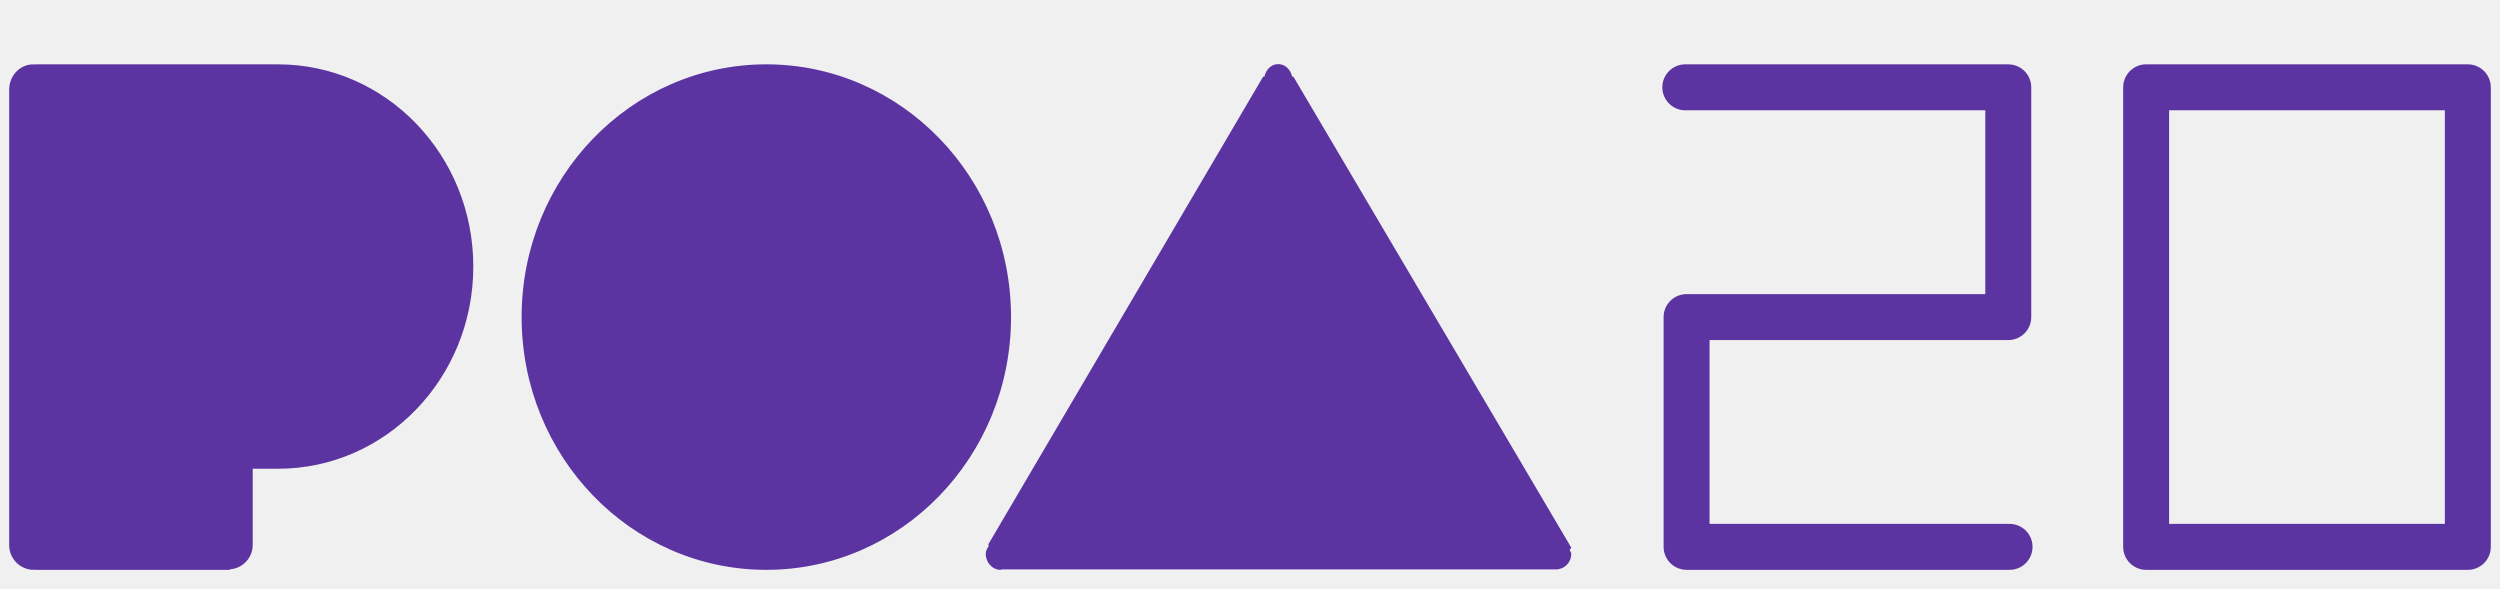
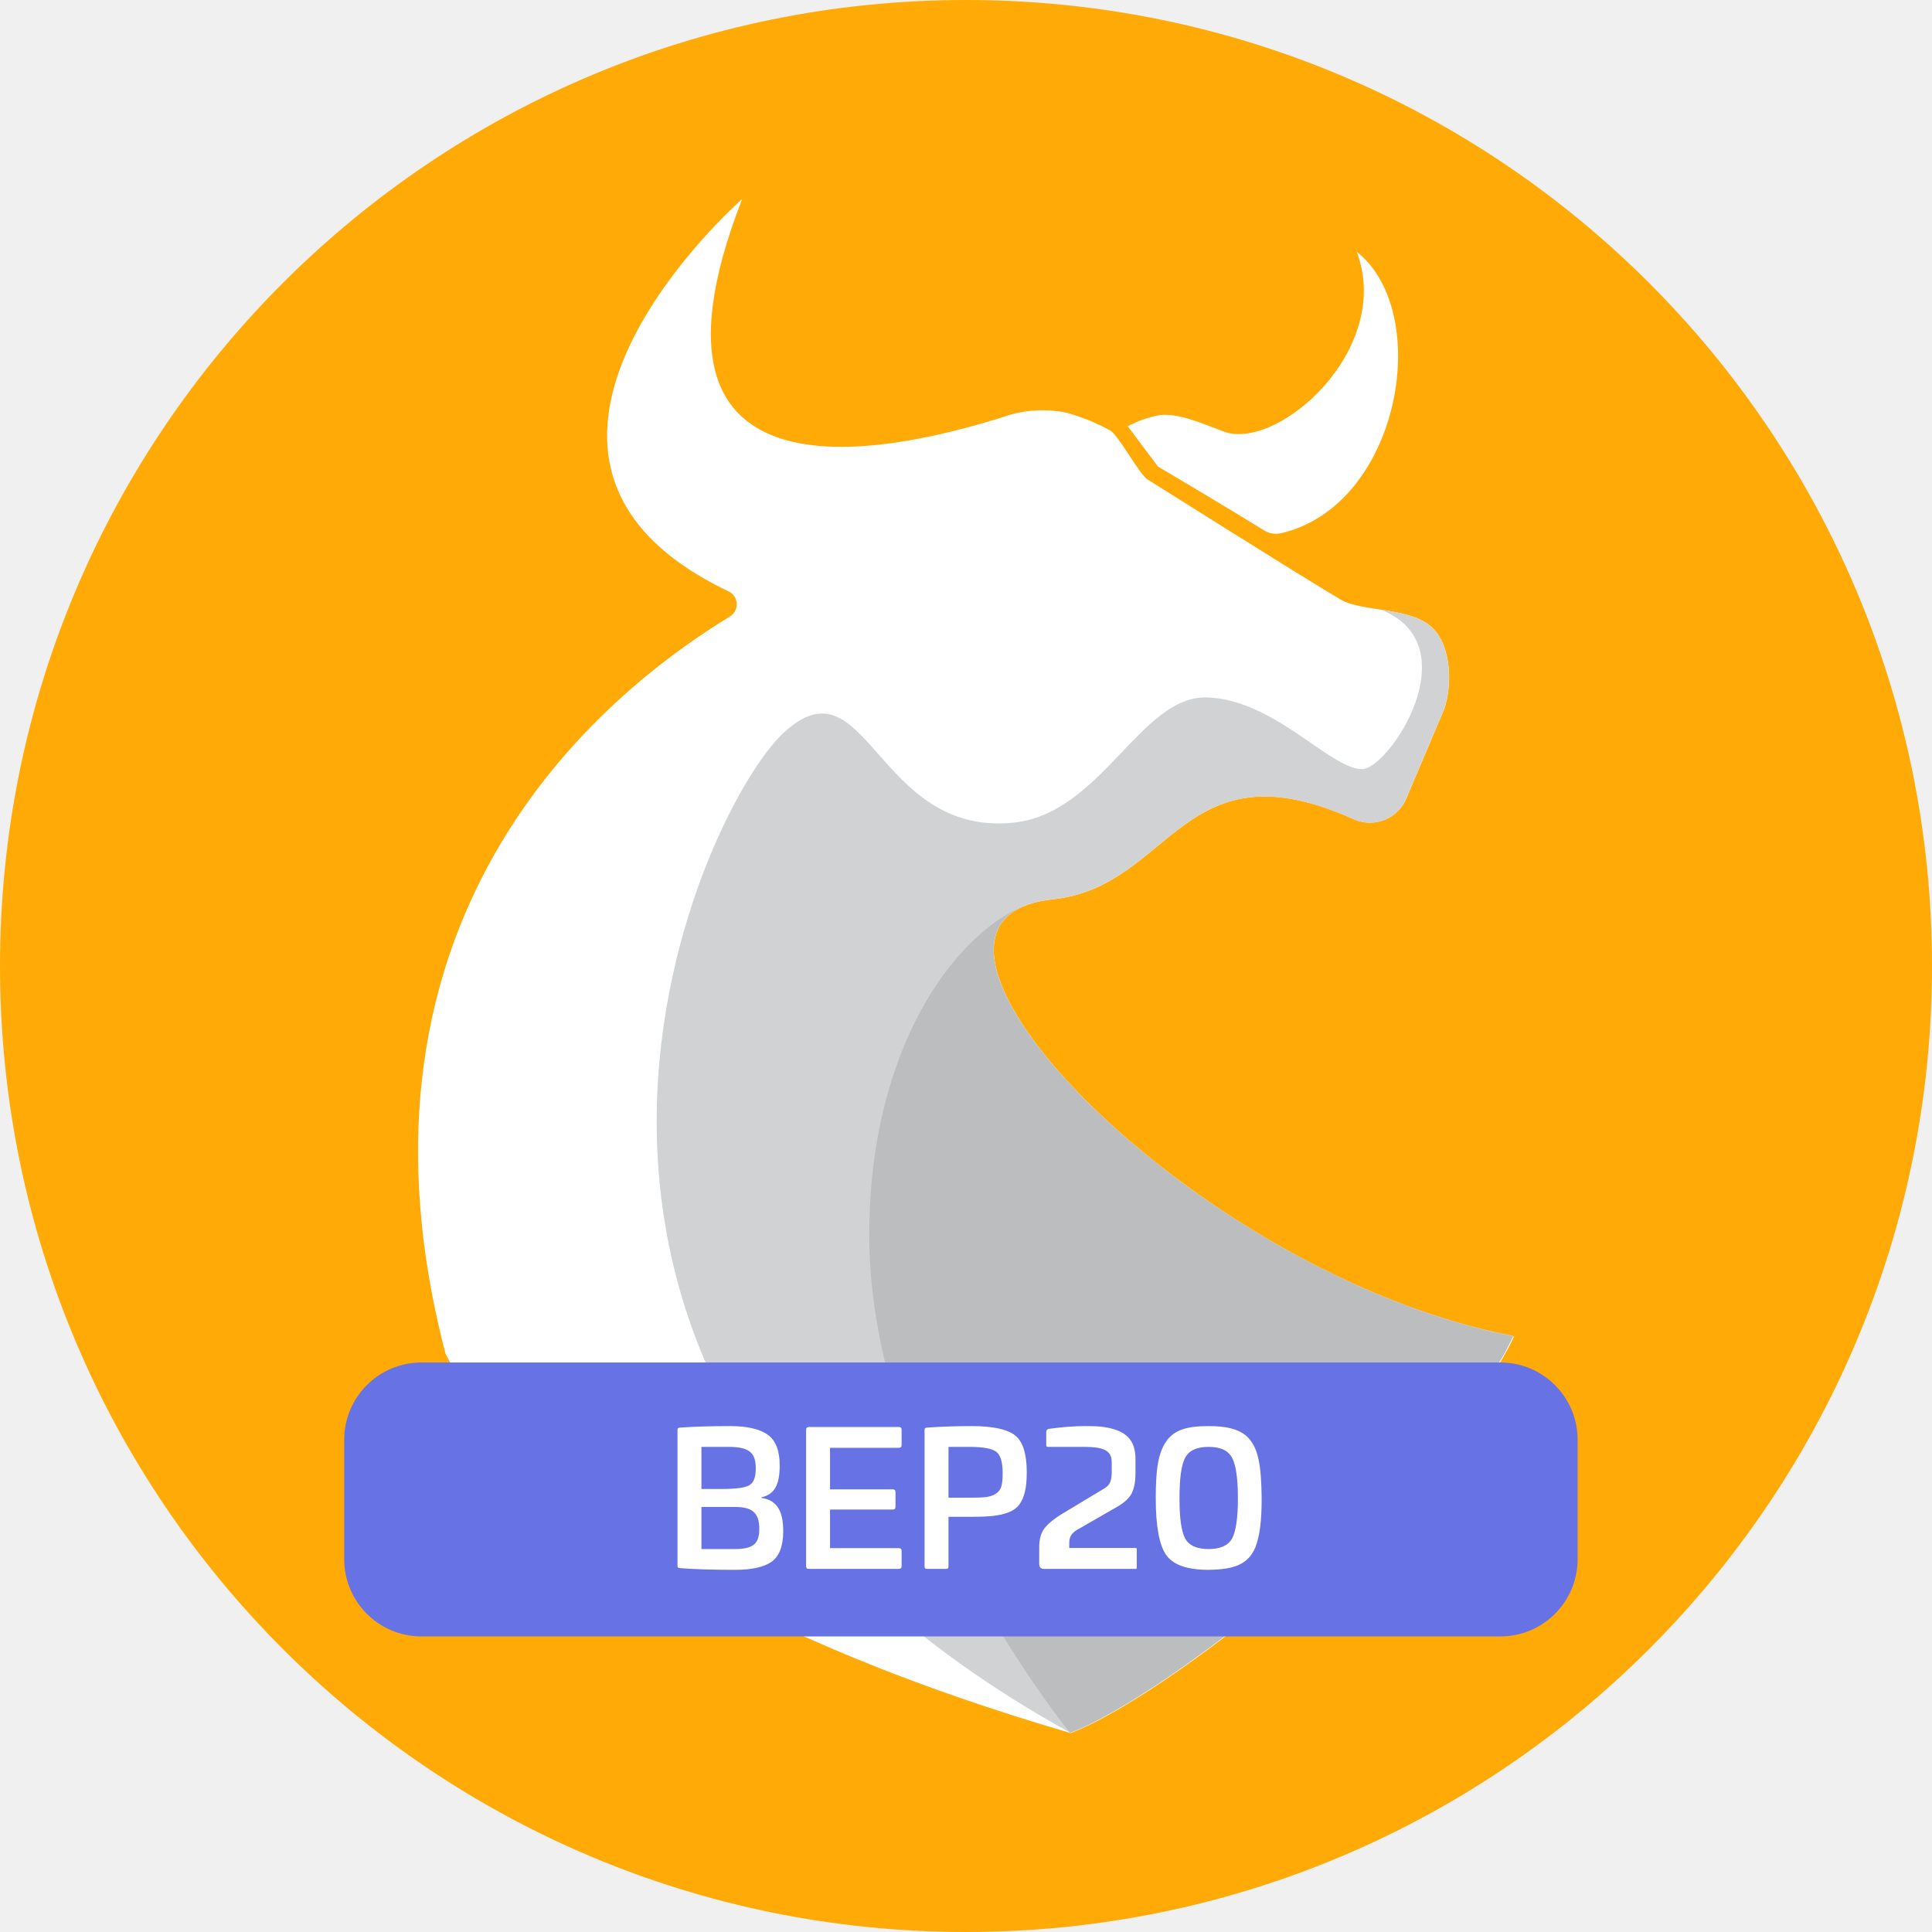
- <svg xmlns="http://www.w3.org/2000/svg" width="34" height="8">
-   <path fill="#5c34a2" fill-rule="evenodd" d="M3.781 6.375h-.344v1.031a.333.333 0 0 1-.312.337v.007H.469v-.007c-.006.001-.01.007-.016.007a.336.336 0 0 1-.328-.344V1.219c0-.19.147-.344.328-.344.006 0 .01.006.016.007V.875h3.312c1.467 0 2.656 1.231 2.656 2.75s-1.189 2.75-2.656 2.75zM10.422.875c1.838 0 3.328 1.539 3.328 3.437 0 1.899-1.49 3.438-3.328 3.438-1.838 0-3.328-1.539-3.328-3.438 0-1.898 1.49-3.437 3.328-3.437zM21.369 7.532a.209.209 0 0 1-.205.212h-7.542c-.005.001-.008.006-.013.006-.112 0-.203-.098-.203-.219 0-.042.023-.076.042-.109l-.008-.017 3.739-6.363h.017c.021-.094.091-.17.188-.17.098 0 .167.076.189.17h.017l3.779 6.405-.021.032c.005.019.021.032.021.053zM33.562 7.75h-4.374a.313.313 0 0 1-.313-.313V1.188c0-.173.14-.313.313-.313h4.374c.173 0 .313.14.313.313v6.249c0 .173-.14.313-.313.313zM29.5 1.5v5.625h3.75V1.5H29.5zm-2.188 5.625a.313.313 0 1 1 0 .625h-4.374a.313.313 0 0 1-.313-.313V4.312c0-.172.14-.312.313-.312H27V1.5h-4.062a.313.313 0 1 1 0-.625h4.374c.173 0 .313.14.313.313v3.124c0 .173-.14.313-.313.313H23.25v2.5h4.062z" />
+ <svg xmlns="http://www.w3.org/2000/svg" width="250" height="250" viewBox="0 0 250 250" fill="none">
+   <path d="M125.009 0H124.991C55.96 0 0 55.96 0 124.991V125.009C0 194.04 55.96 250 124.991 250H125.009C194.04 250 250 194.04 250 125.009V124.991C250 55.96 194.04 0 125.009 0Z" fill="#ffaa07" />
+   <path fill-rule="evenodd" clip-rule="evenodd" d="M175.562 32.57C180.332 45.264 165.3 58.422 158.359 55.842C155.482 54.766 152.606 53.467 150.1 53.708C148.642 53.973 147.234 54.461 145.925 55.156L149.84 60.37C149.84 60.37 158.6 65.548 163.574 68.629C164.197 69.023 164.948 69.162 165.671 69.019C181.093 65.548 185.584 40.55 175.562 32.57Z" fill="white" />
+   <path fill-rule="evenodd" clip-rule="evenodd" d="M195.902 172.946C153.849 164.78 110.756 119.126 136.2 116.38C151.715 114.746 152.903 95.965 175.173 106.005C175.799 106.288 176.477 106.44 177.164 106.454C177.852 106.468 178.535 106.343 179.172 106.087C179.81 105.83 180.39 105.448 180.876 104.962C181.362 104.476 181.745 103.897 182.002 103.259L186.864 91.79C187.978 88.579 187.774 83.68 185.435 81.323C182.67 78.52 176.379 79.226 173.521 77.611C166.821 73.621 149.692 62.764 148.541 62.078C147.391 61.391 144.755 56.269 143.605 55.675C141.842 54.709 139.974 53.949 138.037 53.411C135.194 52.816 132.239 53.041 129.519 54.061C119.145 57.215 79.3 68.666 96.04 25.741C96.04 25.741 57.976 59.146 94.184 76.479C94.504 76.611 94.781 76.83 94.983 77.112C95.186 77.393 95.305 77.725 95.328 78.071C95.352 78.416 95.278 78.762 95.115 79.068C94.952 79.373 94.706 79.627 94.406 79.801C82.919 86.853 41.886 114.784 57.661 175.21C68.61 195.772 98.489 212.549 138.538 224.259C152.606 218.878 188.665 189.017 195.902 172.946Z" fill="white" />
+   <path fill-rule="evenodd" clip-rule="evenodd" d="M136.182 116.38C151.696 114.746 152.884 95.965 175.154 106.005C175.781 106.288 176.458 106.44 177.146 106.454C177.833 106.468 178.516 106.343 179.154 106.087C179.792 105.83 180.371 105.448 180.857 104.962C181.344 104.476 181.727 103.897 181.984 103.259L186.846 91.79C187.959 88.579 187.755 83.68 185.417 81.323C183.914 79.782 181.334 79.3 178.587 78.855C190.409 83.42 179.701 99.659 176.175 99.529C171.999 99.38 164.836 90.509 156.187 90.249C147.539 89.99 142.528 105.393 130.985 106.469C113.28 108.121 112.148 84.7 101.292 94.926C90.435 105.152 56.288 178.754 138.409 224.167C152.531 218.766 188.516 188.906 195.772 172.853C153.831 164.78 110.738 119.071 136.182 116.38Z" fill="#D0D2D3" />
+   <path fill-rule="evenodd" clip-rule="evenodd" d="M195.884 172.946C156.466 165.262 116.083 124.694 132.21 117.363C123.543 121.075 112.482 135.569 112.482 159.843C112.482 185.547 129.185 212.438 138.464 224.241C151.9 219.1 185.38 191.615 194.659 175.173C195.401 173.762 195.809 172.927 195.809 172.927L195.884 172.946Z" fill="#BBBDBF" />
+   <rect x="44.54" y="176.305" width="159.602" height="35.45" rx="10" fill="#6772E5" />
+   <path d="M94.461 184.536C91.893 184.536 89.733 184.608 88.029 184.728C87.741 184.752 87.669 184.8 87.669 185.064V202.584C87.669 202.848 87.741 202.896 88.029 202.92C89.949 203.064 92.301 203.136 95.109 203.136C97.293 203.136 98.877 202.776 99.861 202.08C100.845 201.36 101.349 200.04 101.349 198.144C101.349 195.624 100.605 194.112 98.517 193.824V193.752C100.221 193.392 100.893 192.12 100.893 189.624C100.893 187.728 100.389 186.408 99.357 185.664C98.349 184.92 96.717 184.536 94.461 184.536ZM94.173 187.224C96.789 187.224 97.797 187.824 97.797 190.008C97.797 191.184 97.509 191.904 96.909 192.216C96.333 192.528 95.181 192.672 93.477 192.672H90.765V187.224H94.173ZM95.061 195C97.245 195 98.253 195.648 98.253 197.856C98.253 199.872 97.341 200.448 95.013 200.448H90.765V195H95.061ZM104.669 184.656C104.429 184.656 104.309 184.776 104.309 185.016V202.656C104.309 202.896 104.429 203.016 104.669 203.016H116.285C116.549 203.016 116.669 202.896 116.669 202.656V200.688C116.669 200.448 116.549 200.328 116.285 200.328H107.405V195.336H115.517C115.757 195.336 115.877 195.216 115.877 194.976V193.08C115.877 192.84 115.757 192.72 115.517 192.72H107.405V187.344H116.285C116.549 187.344 116.669 187.224 116.669 186.984V185.016C116.669 184.776 116.549 184.656 116.285 184.656H104.669ZM125.734 184.536C123.622 184.536 121.702 184.608 119.998 184.728C119.71 184.752 119.638 184.8 119.638 185.064V202.656C119.638 202.944 119.71 203.016 119.998 203.016H122.374C122.662 203.016 122.734 202.944 122.734 202.656V196.272H125.734C128.014 196.272 129.334 196.152 130.51 195.696C131.11 195.456 131.59 195.12 131.902 194.688C132.55 193.8 132.862 192.528 132.862 190.512C132.862 188.136 132.358 186.528 131.35 185.736C130.342 184.944 128.47 184.536 125.734 184.536ZM125.446 187.224C127.198 187.224 128.35 187.44 128.902 187.848C129.454 188.256 129.742 189.168 129.742 190.584C129.742 192.096 129.598 192.816 128.854 193.296C128.11 193.752 127.342 193.8 125.446 193.8H122.734V187.224H125.446ZM140.401 184.536C138.985 184.536 137.425 184.656 135.697 184.896C135.481 184.968 135.385 185.088 135.385 185.28V187.008C135.385 187.152 135.457 187.224 135.601 187.224H140.185C142.681 187.224 143.857 187.608 143.857 189.216V190.368C143.857 191.496 143.689 192.12 142.945 192.576L137.521 195.84C136.369 196.536 135.577 197.208 135.121 197.808C134.689 198.408 134.473 199.224 134.473 200.208V202.344C134.473 202.8 134.689 203.016 135.097 203.016H146.953C147.049 203.016 147.097 202.968 147.097 202.872V200.448C147.097 200.352 147.049 200.304 146.929 200.304H138.361V199.68C138.361 198.792 138.673 198.312 139.729 197.76L144.649 194.928C145.585 194.376 146.209 193.776 146.497 193.128C146.785 192.48 146.929 191.664 146.929 190.68V188.76C146.929 186.528 145.849 185.448 144.145 184.944C142.969 184.584 141.937 184.536 140.401 184.536ZM156.394 184.536C153.586 184.536 151.954 185.016 150.898 186.528C149.866 188.04 149.554 190.128 149.554 193.872C149.554 197.496 150.01 199.968 150.922 201.24C151.834 202.512 153.658 203.136 156.394 203.136C159.754 203.088 161.506 202.416 162.442 200.232C163.018 198.72 163.258 196.848 163.258 193.872C163.21 189.504 162.826 187.128 161.194 185.736C160.138 184.896 158.674 184.536 156.394 184.536ZM152.626 193.872C152.626 191.28 152.866 189.528 153.37 188.616C153.874 187.68 154.882 187.224 156.394 187.224C157.906 187.224 158.914 187.68 159.418 188.616C159.922 189.528 160.186 191.28 160.186 193.872C160.186 196.44 159.922 198.192 159.418 199.104C158.914 199.992 157.906 200.448 156.394 200.448C154.882 200.448 153.874 199.992 153.37 199.104C152.866 198.192 152.626 196.44 152.626 193.872Z" fill="white" />
</svg>
